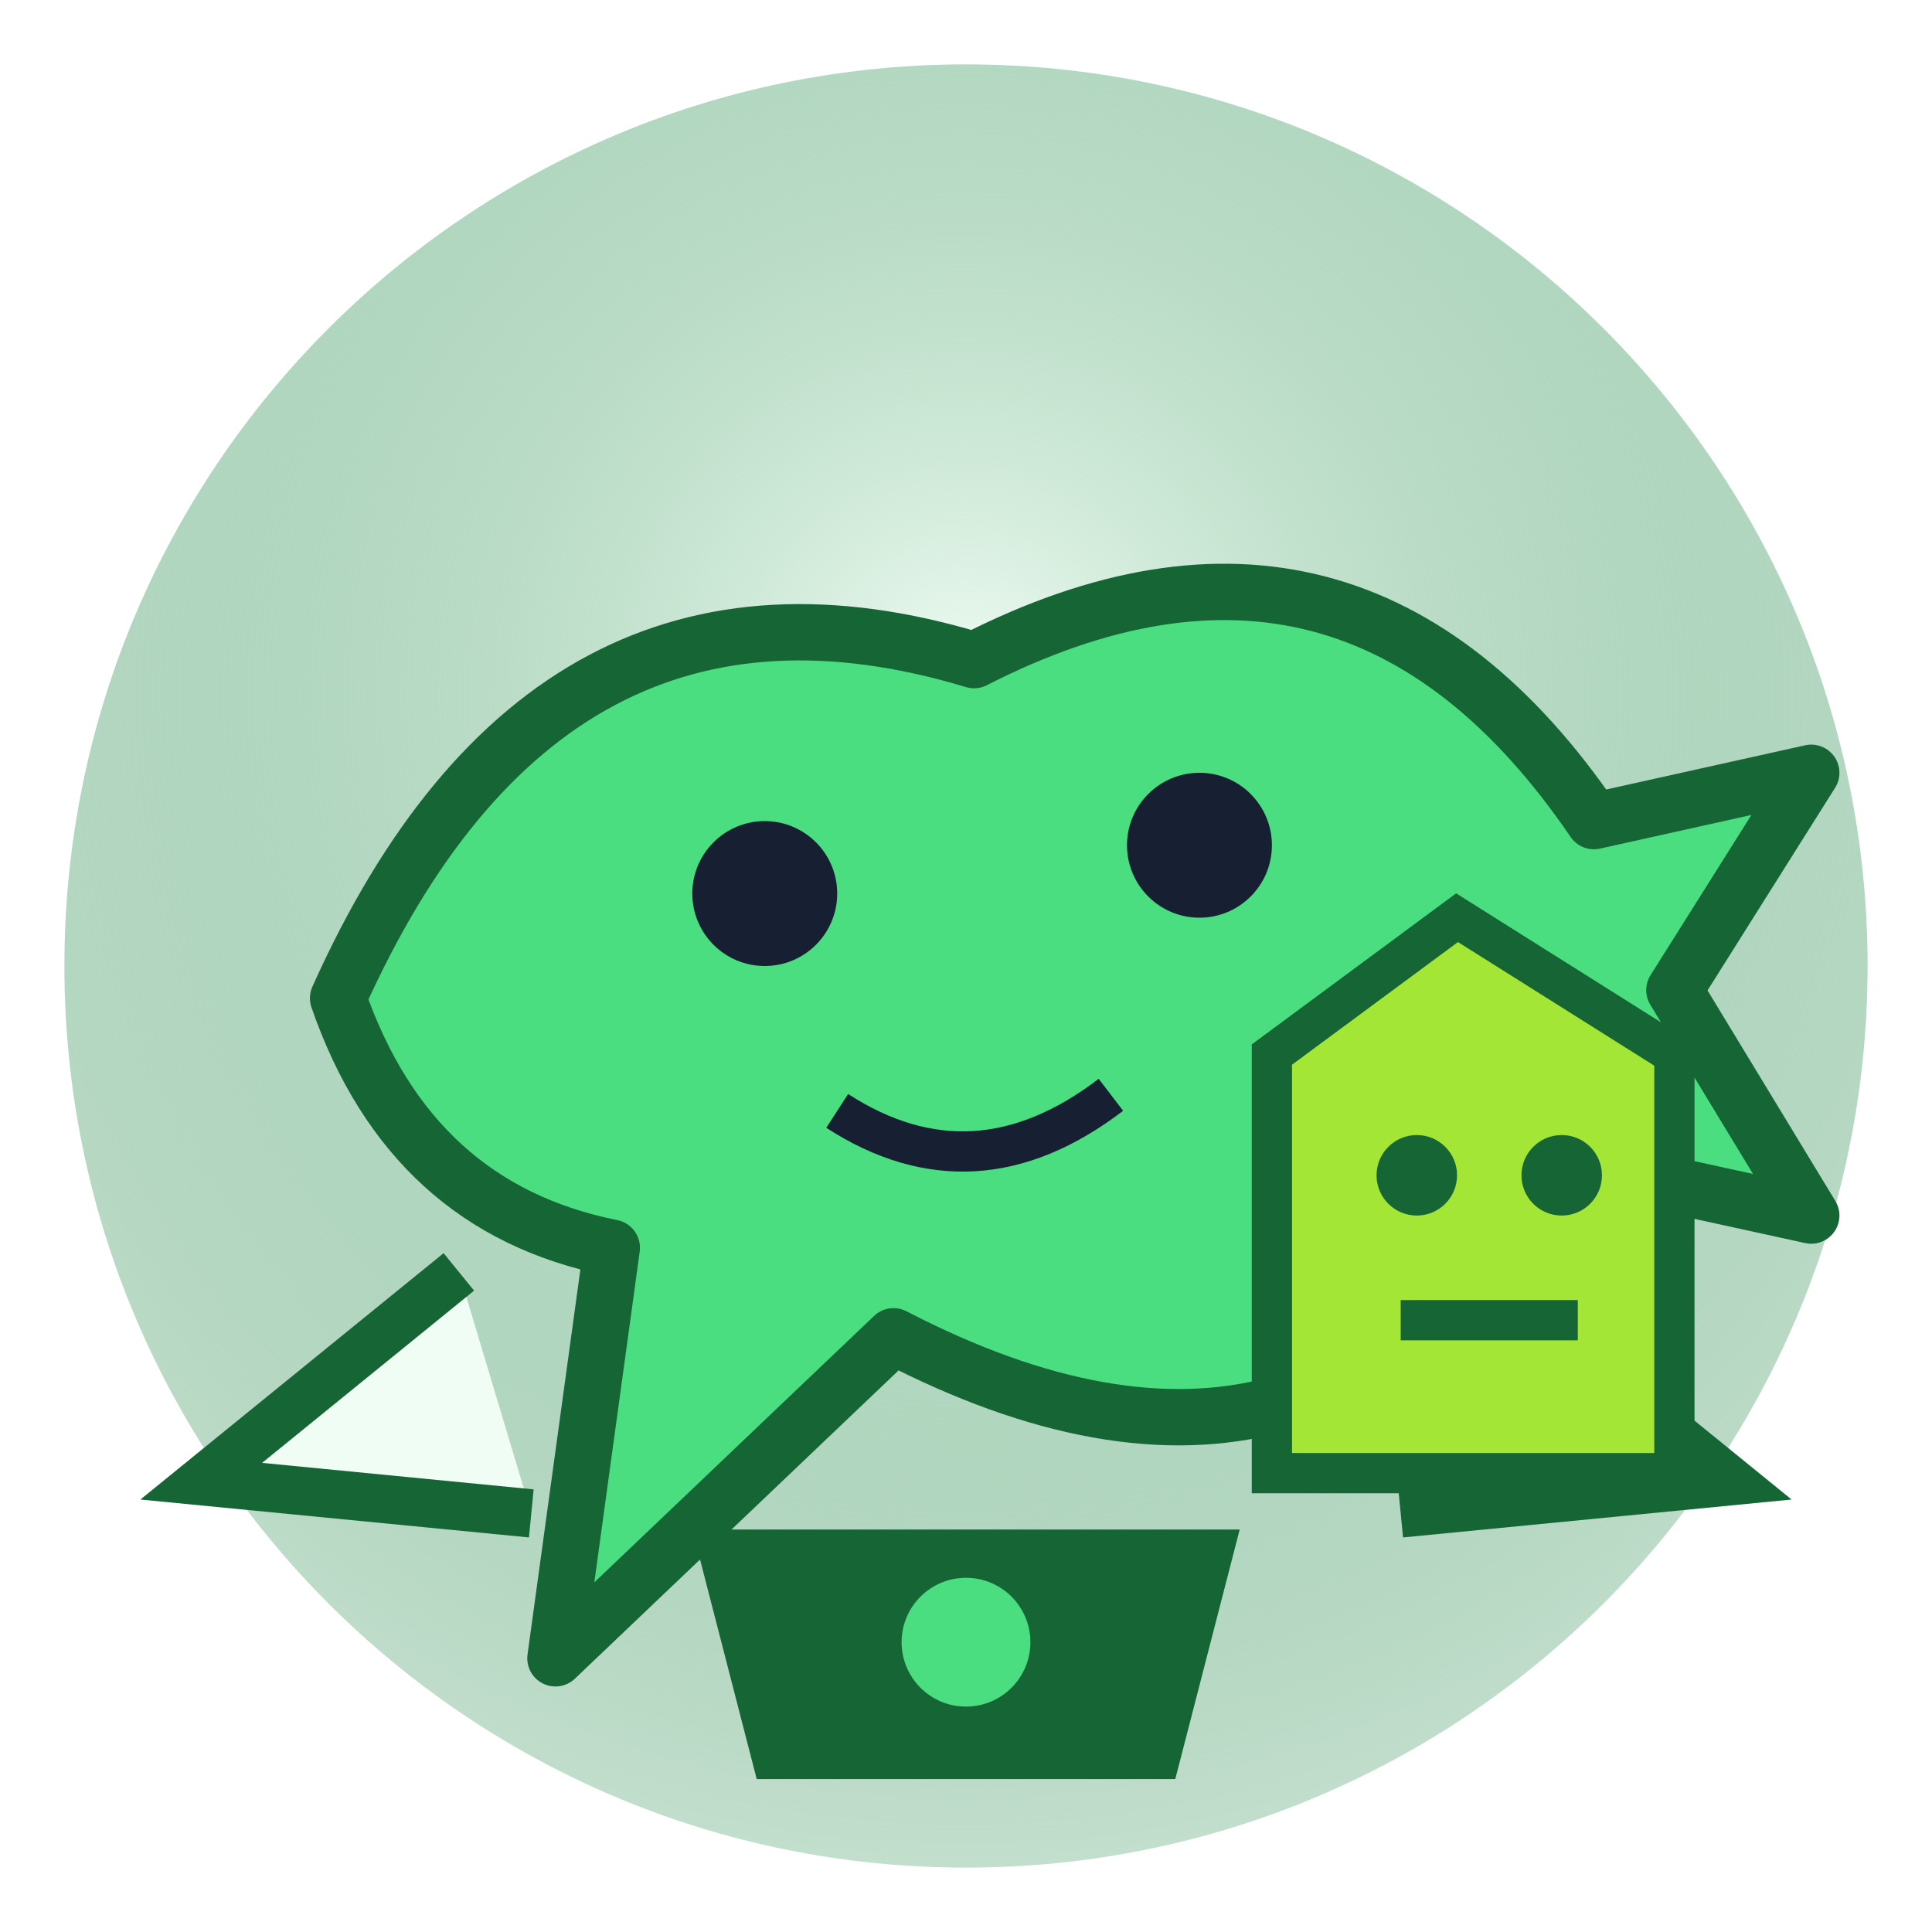
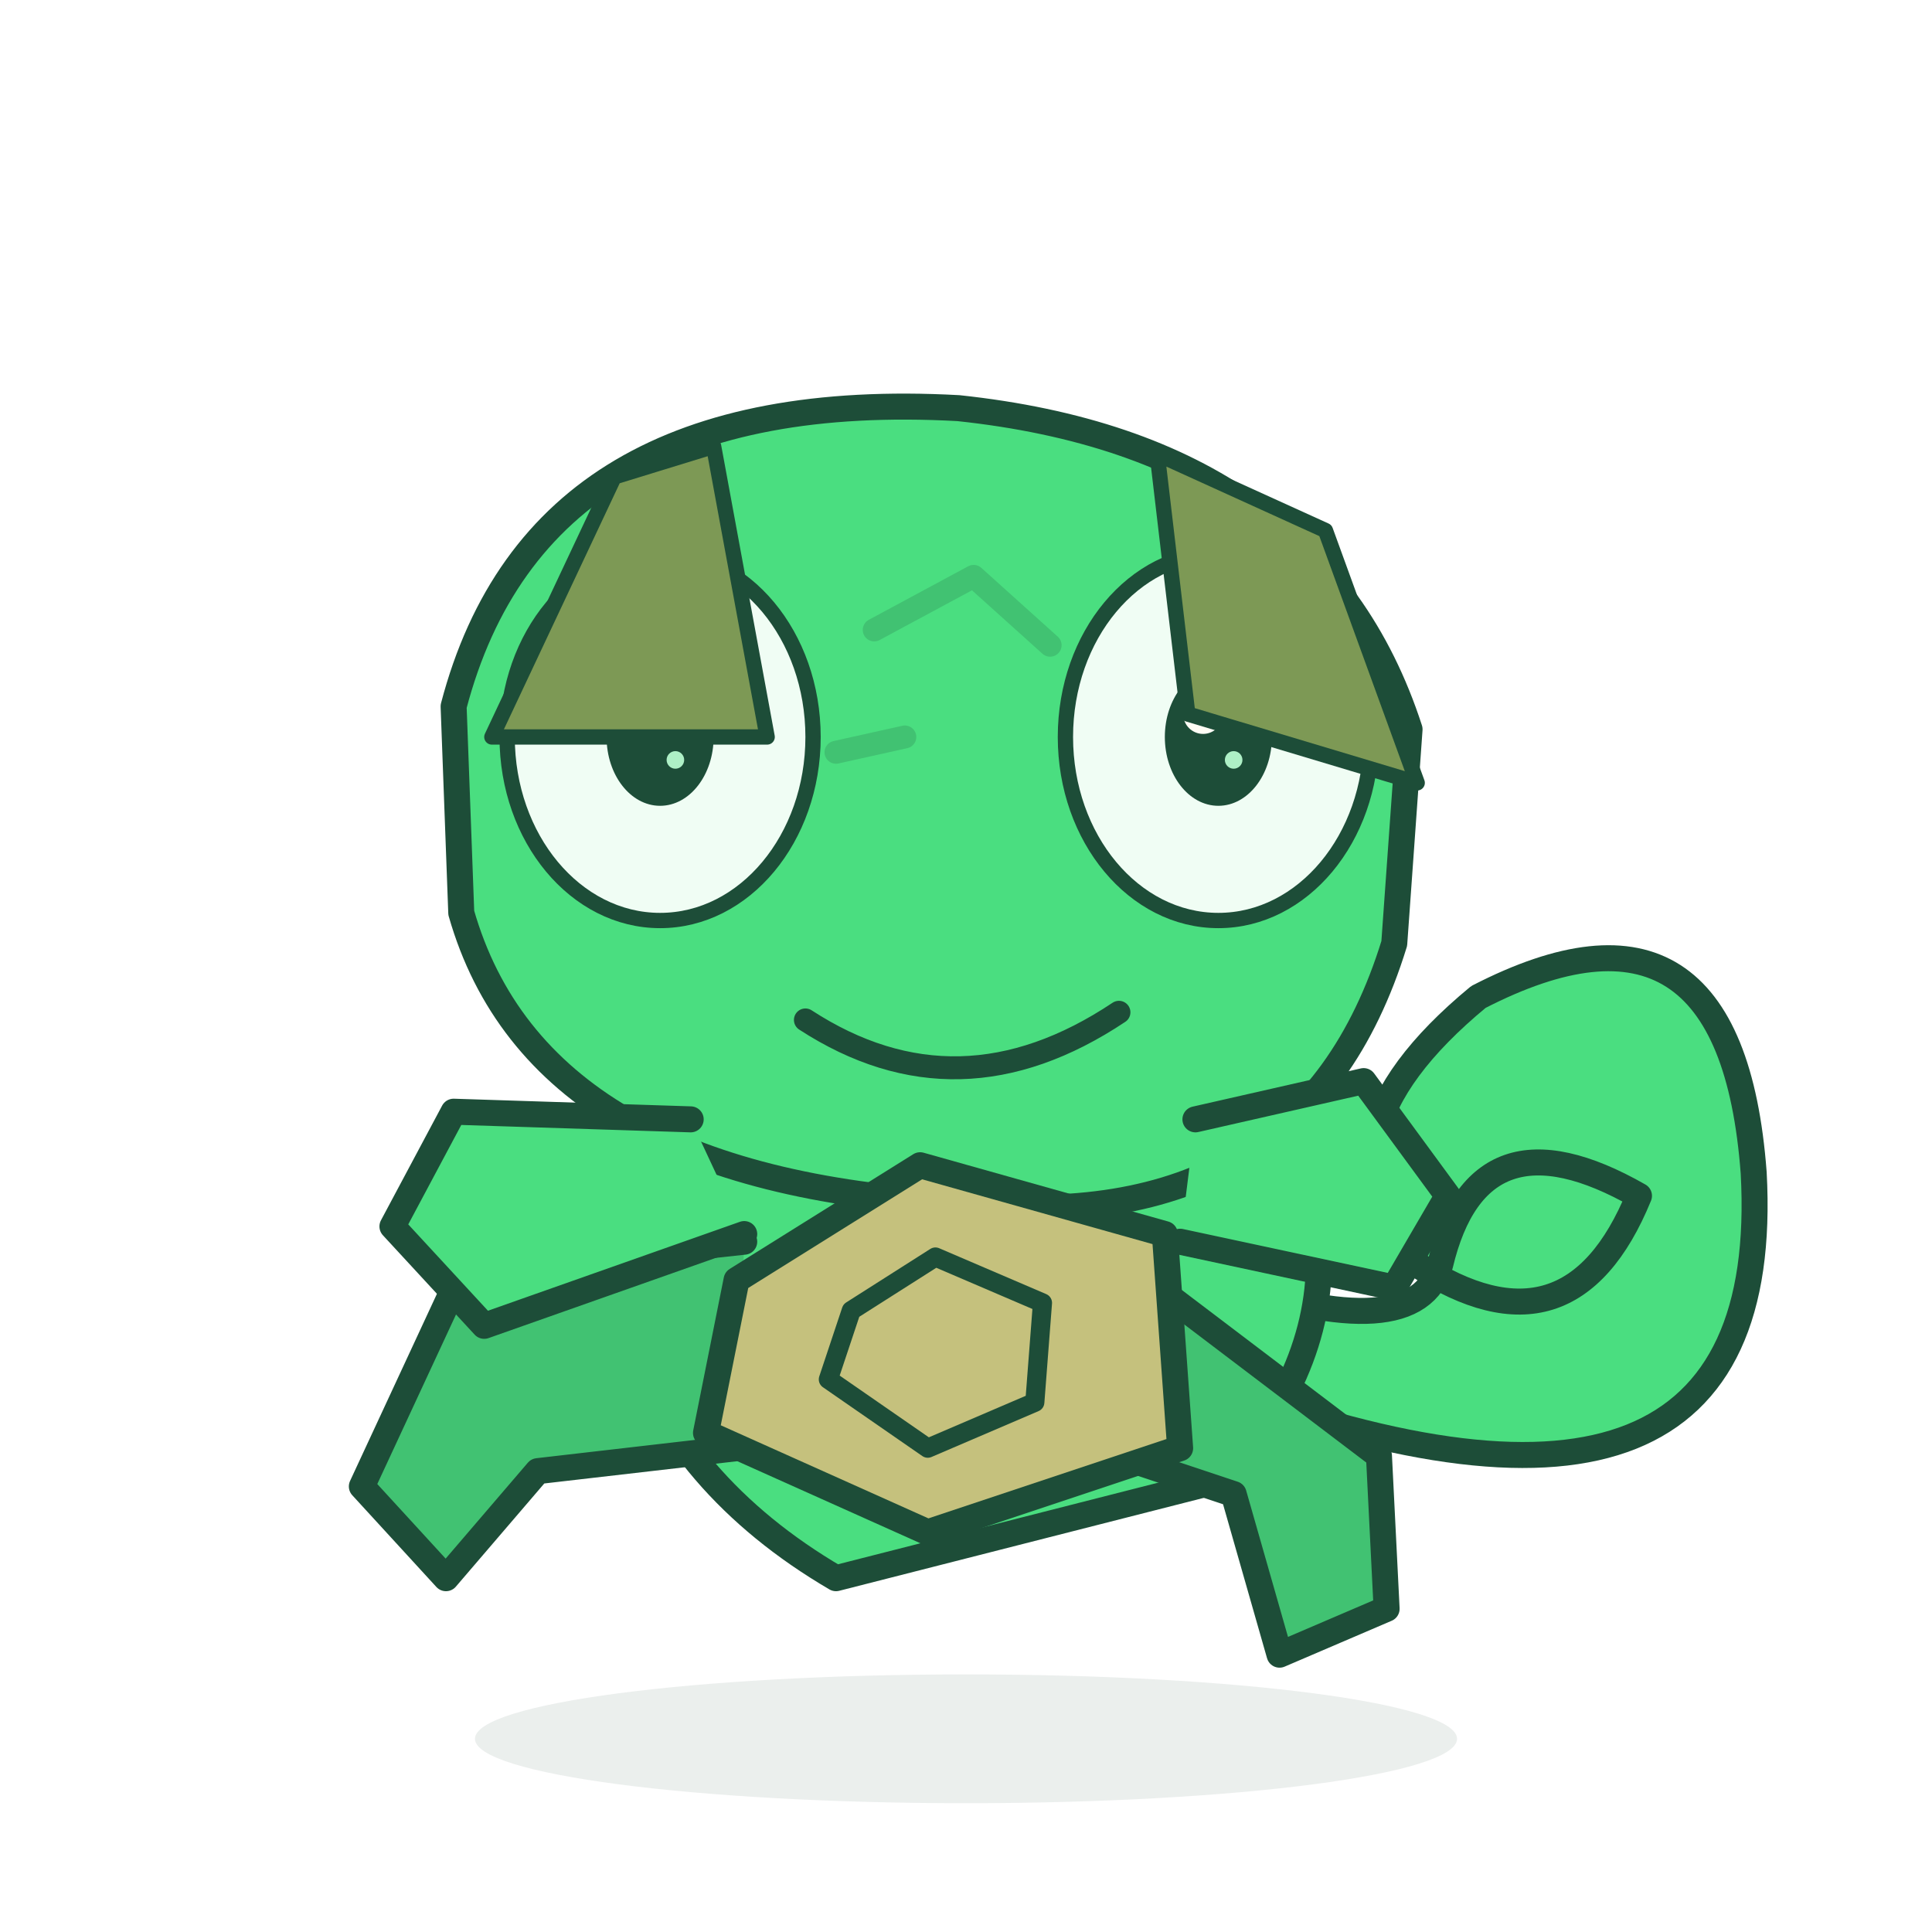
- <svg xmlns="http://www.w3.org/2000/svg" viewBox="0 0 240 240" role="img" aria-label="루인게코">
-   <defs>
-     <radialGradient id="bg-s2_jungle_ruin_gecko_2" cx="50%" cy="35%" r="70%">
-       <stop offset="0" stop-color="#f0fdf4" />
-       <stop offset="1" stop-color="#15803d" stop-opacity=".22" />
-     </radialGradient>
-   </defs>
-   <circle cx="120" cy="120" r="112" fill="url(#bg-s2_jungle_ruin_gecko_2)" />
-   <g>
-     <path d="M42 124q26-58 79-42 47-24 77 20l27-6-17 27 17 28-32-7q-28 50-82 22l-42 40 7-51q-25-5-34-31z" fill="#4ade80" stroke="#166534" stroke-width="7" stroke-linejoin="round" />
-     <circle cx="95" cy="111" r="9" fill="#172033" />
-     <circle cx="149" cy="105" r="9" fill="#172033" />
-     <path d="M104 138q17 11 34-2" fill="none" stroke="#172033" stroke-width="5" />
-     <path d="M57 158l-32 26 41 4M183 158l32 26-41 4" fill="#f0fdf4" stroke="#166534" stroke-width="6" />
-     <path d="M86 190h68l-8 31H94z" fill="#166534" />
-     <circle cx="120" cy="204" r="8" fill="#4ade80" />
-     <path d="M158 183v-52l23-17 27 17v52z" fill="#a3e635" stroke="#166534" stroke-width="5" />
-     <circle cx="176" cy="146" r="5" fill="#166534" />
-     <circle cx="194" cy="146" r="5" fill="#166534" />
-     <path d="M174 164h22" stroke="#166534" stroke-width="5" />
+ <svg xmlns="http://www.w3.org/2000/svg" viewBox="0 0 240 240" class="s2-monster-svg hw-character" data-art-version="13.0.0" role="img" aria-label="유적도마">
+   <ellipse cx="120" cy="216" rx="61" ry="8" fill="#385849" opacity=".10" />
+   <g class="hw-character-body" transform="translate(6 7) scale(.95)" stroke-linejoin="round" stroke-linecap="round">
+     <path d="M153 174q73 27 70-28-3-40-36-23-23 19-8 35 20 13 29-9-21-12-26 9-3 11-29 2z" fill="#4ade80" stroke="#1d4d38" stroke-width="3.4" stroke-linejoin="round" stroke-linecap="round" />
+     <path d="M75 119q-13 56 28 80l51-13q27-31-6-65z" fill="#4ade80" stroke="#1d4d38" stroke-width="3.4" stroke-linejoin="round" stroke-linecap="round" />
+     <path d="M91 155l-37 4-13 28 11 12 12-14 26-3M145 161l29 22 1 20-14 6-6-21-24-8" fill="#41c272" stroke="#1d4d38" stroke-width="3.4" stroke-linejoin="round" stroke-linecap="round" />
+     <path d="M53 85q11-42 66-39 47 5 59 42l-2 28q-12 39-57 34-55-3-65-38z" fill="#4ade80" stroke="#1d4d38" stroke-width="3.4" stroke-linejoin="round" stroke-linecap="round" />
+     <path d="M60 89a20 24 0 1 0 40 0a20 24 0 1 0 -40 0" fill="#f0fdf4" stroke="#1d4d38" stroke-width="2" stroke-linejoin="round" stroke-linecap="round" />
+     <path d="M133 89a20 24 0 1 0 40 0a20 24 0 1 0 -40 0" fill="#f0fdf4" stroke="#1d4d38" stroke-width="2" stroke-linejoin="round" stroke-linecap="round" />
+     <g class="hw-character-eye">
+       <ellipse cx="80" cy="89" rx="7" ry="9" fill="#1d4d38" />
+       <circle cx="78" cy="86" r="2.6" fill="#fffdf5" />
+       <circle cx="82" cy="92" r="1.15" fill="#aef0c6" />
+     </g>
+     <g class="hw-character-eye">
+       <ellipse cx="153" cy="89" rx="7" ry="9" fill="#1d4d38" />
+       <circle cx="151" cy="86" r="2.6" fill="#fffdf5" />
+       <circle cx="155" cy="92" r="1.15" fill="#aef0c6" />
+     </g>
+     <path d="M99 126q20 13 41-1" fill="none" stroke="#1d4d38" stroke-width="3" stroke-linejoin="round" stroke-linecap="round" />
+     <path d="M58 89l16-34 13-4 7 38z" fill="#7d9955" stroke="#1d4d38" stroke-width="2" stroke-linejoin="round" stroke-linecap="round" />
+     <path d="M145 52l22 10 12 33-30-9z" fill="#7d9955" stroke="#1d4d38" stroke-width="2" stroke-linejoin="round" stroke-linecap="round" />
+     <path d="M90 160l24-15 32 9 2 28-33 11-29-13z" fill="#c5c17d" stroke="#1d4d38" stroke-width="3.4" stroke-linejoin="round" stroke-linecap="round" />
+     <path d="M105 164l11-7 14 6-1 13-14 6-13-9z" fill="none" stroke="#1d4d38" stroke-width="2.5" stroke-linejoin="round" stroke-linecap="round" />
+     <path d="M84 139l-31-1-8 15 12 13 34-12M150 139l22-5 11 15-7 12-28-6" fill="#4ade80" stroke="#1d4d38" stroke-width="3.4" stroke-linejoin="round" stroke-linecap="round" />
+     <path d="M108 75l13-7 10 9M103 91l9-2" fill="none" stroke="#41c272" stroke-width="3" stroke-linejoin="round" stroke-linecap="round" />
  </g>
</svg>
